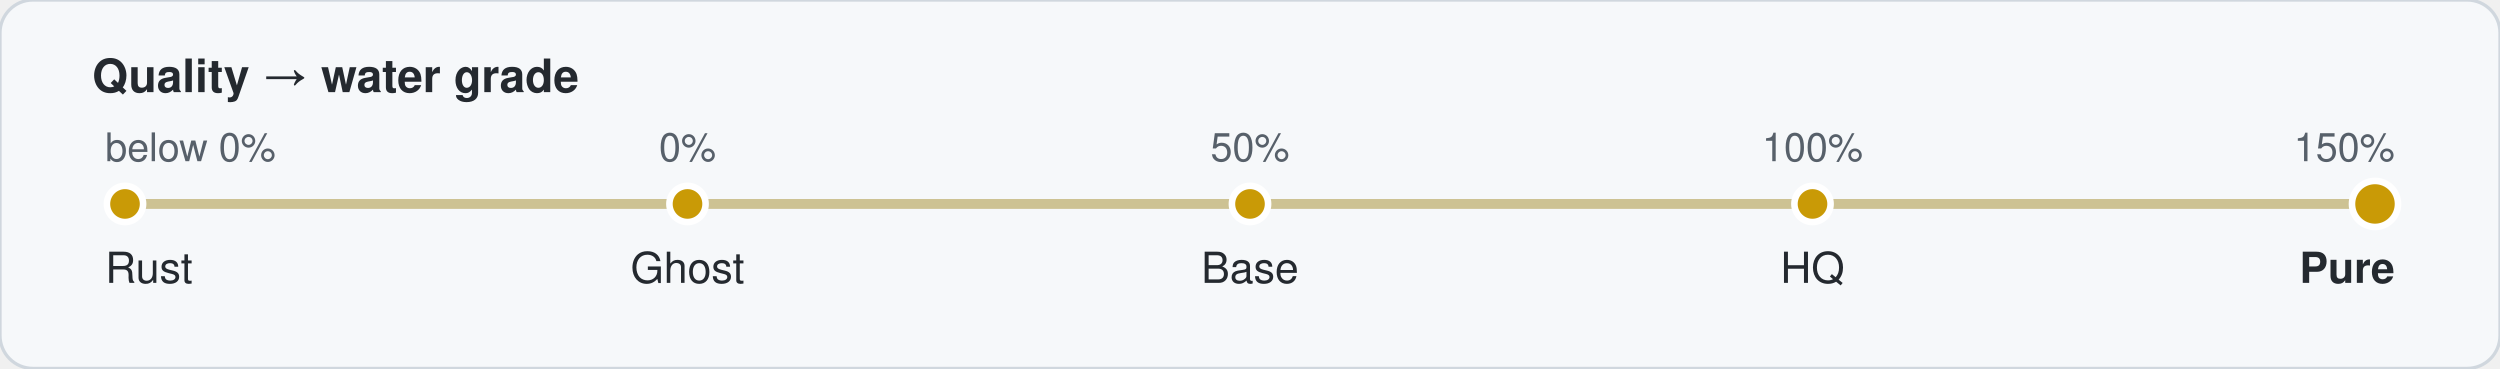
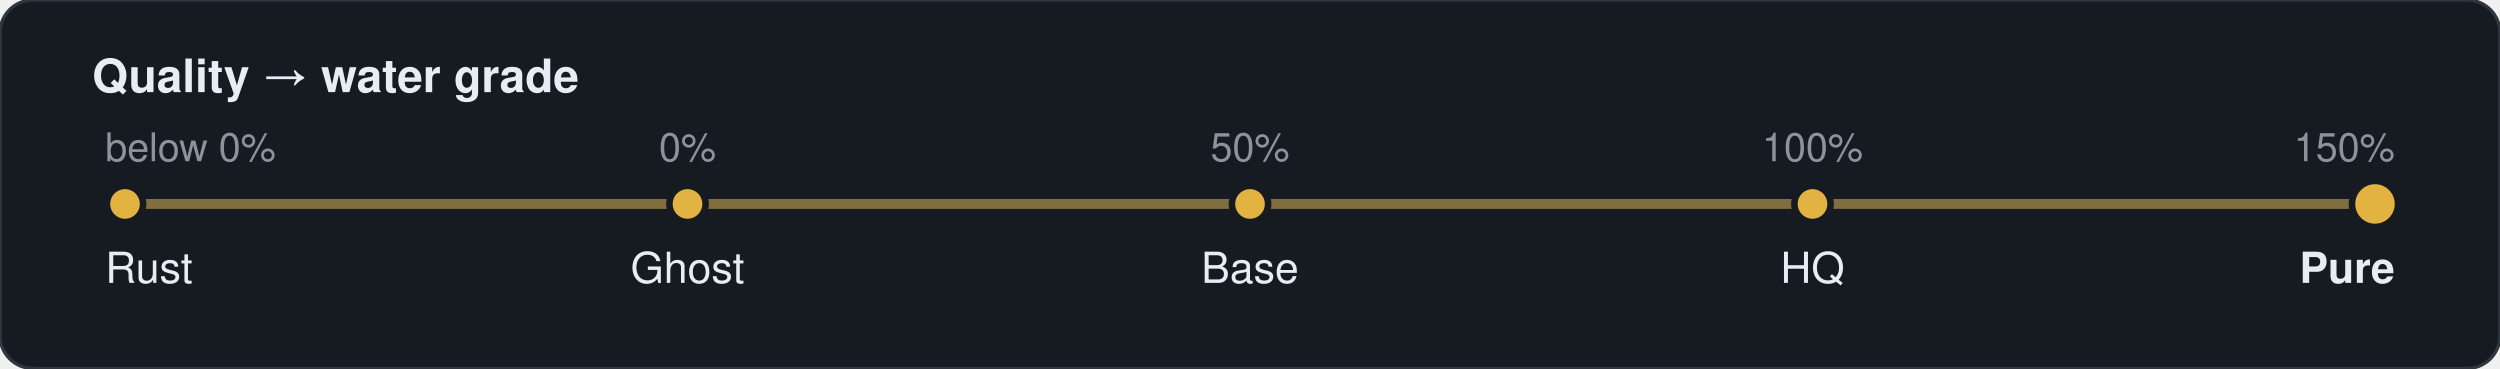
<svg xmlns="http://www.w3.org/2000/svg" width="760" height="112" viewBox="0 0 760 112" font-family="-apple-system, Segoe UI, Helvetica, Arial, sans-serif">
-   <rect width="760" height="112" rx="10" fill="#f6f8fa" stroke="#d0d7de" />
-   <text x="28" y="28" font-size="14" font-weight="600" fill="#24292f">Quality → water grade</text>
-   <line x1="38" y1="62" x2="722" y2="62" stroke="#d0d7de" stroke-width="3" stroke-linecap="round" />
-   <line x1="38" y1="62" x2="722" y2="62" stroke="#c99a06" stroke-opacity="0.35" stroke-width="3" stroke-linecap="round" />
-   <circle cx="38" cy="62" r="5.5" fill="#c99a06" stroke="#ffffff" stroke-width="2" />
-   <text x="32" y="49" font-size="12" text-anchor="start" fill="#57606a">below 0%</text>
-   <text x="32" y="86" font-size="13" text-anchor="start" fill="#24292f">Rust</text>
-   <circle cx="209" cy="62" r="5.5" fill="#c99a06" stroke="#ffffff" stroke-width="2" />
-   <text x="209" y="49" font-size="12" text-anchor="middle" fill="#57606a">0%</text>
-   <text x="209" y="86" font-size="13" text-anchor="middle" fill="#24292f">Ghost</text>
-   <circle cx="380" cy="62" r="5.5" fill="#c99a06" stroke="#ffffff" stroke-width="2" />
-   <text x="380" y="49" font-size="12" text-anchor="middle" fill="#57606a">50%</text>
-   <text x="380" y="86" font-size="13" text-anchor="middle" fill="#24292f">Base</text>
-   <circle cx="551" cy="62" r="5.5" fill="#c99a06" stroke="#ffffff" stroke-width="2" />
-   <text x="551" y="49" font-size="12" text-anchor="middle" fill="#57606a">100%</text>
-   <text x="551" y="86" font-size="13" text-anchor="middle" fill="#24292f">HQ</text>
-   <circle cx="722" cy="62" r="7" fill="#c99a06" stroke="#ffffff" stroke-width="2" />
-   <text x="728" y="49" font-size="12" text-anchor="end" fill="#57606a">150%</text>
-   <text x="728" y="86" font-size="13" text-anchor="end" fill="#24292f" font-weight="600">Pure</text>
+   <rect width="760" height="112" rx="10" fill="#161b22" stroke="#30363d" />
+   <text x="28" y="28" font-size="14" font-weight="600" fill="#e6edf3">Quality → water grade</text>
+   <line x1="38" y1="62" x2="722" y2="62" stroke="#30363d" stroke-width="3" stroke-linecap="round" />
+   <line x1="38" y1="62" x2="722" y2="62" stroke="#e3b341" stroke-opacity="0.45" stroke-width="3" stroke-linecap="round" />
+   <circle cx="38" cy="62" r="5.5" fill="#e3b341" stroke="#161b22" stroke-width="2" />
+   <text x="32" y="49" font-size="12" text-anchor="start" fill="#8b949e">below 0%</text>
+   <text x="32" y="86" font-size="13" text-anchor="start" fill="#e6edf3">Rust</text>
+   <circle cx="209" cy="62" r="5.5" fill="#e3b341" stroke="#161b22" stroke-width="2" />
+   <text x="209" y="49" font-size="12" text-anchor="middle" fill="#8b949e">0%</text>
+   <text x="209" y="86" font-size="13" text-anchor="middle" fill="#e6edf3">Ghost</text>
+   <circle cx="380" cy="62" r="5.5" fill="#e3b341" stroke="#161b22" stroke-width="2" />
+   <text x="380" y="49" font-size="12" text-anchor="middle" fill="#8b949e">50%</text>
+   <text x="380" y="86" font-size="13" text-anchor="middle" fill="#e6edf3">Base</text>
+   <circle cx="551" cy="62" r="5.5" fill="#e3b341" stroke="#161b22" stroke-width="2" />
+   <text x="551" y="49" font-size="12" text-anchor="middle" fill="#8b949e">100%</text>
+   <text x="551" y="86" font-size="13" text-anchor="middle" fill="#e6edf3">HQ</text>
+   <circle cx="722" cy="62" r="7" fill="#e3b341" stroke="#161b22" stroke-width="2" />
+   <text x="728" y="49" font-size="12" text-anchor="end" fill="#8b949e">150%</text>
+   <text x="728" y="86" font-size="13" text-anchor="end" fill="#e6edf3" font-weight="600">Pure</text>
</svg>
